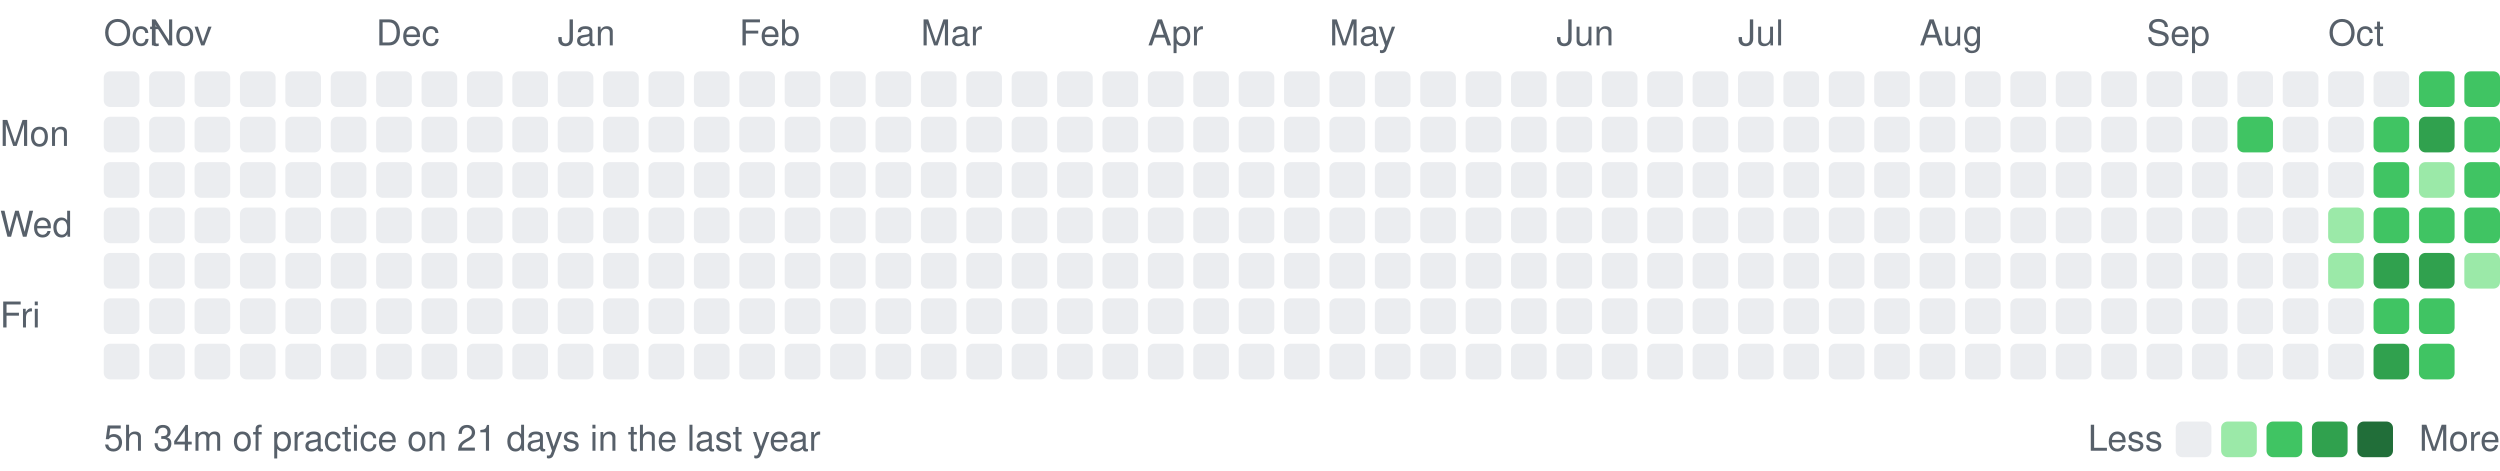
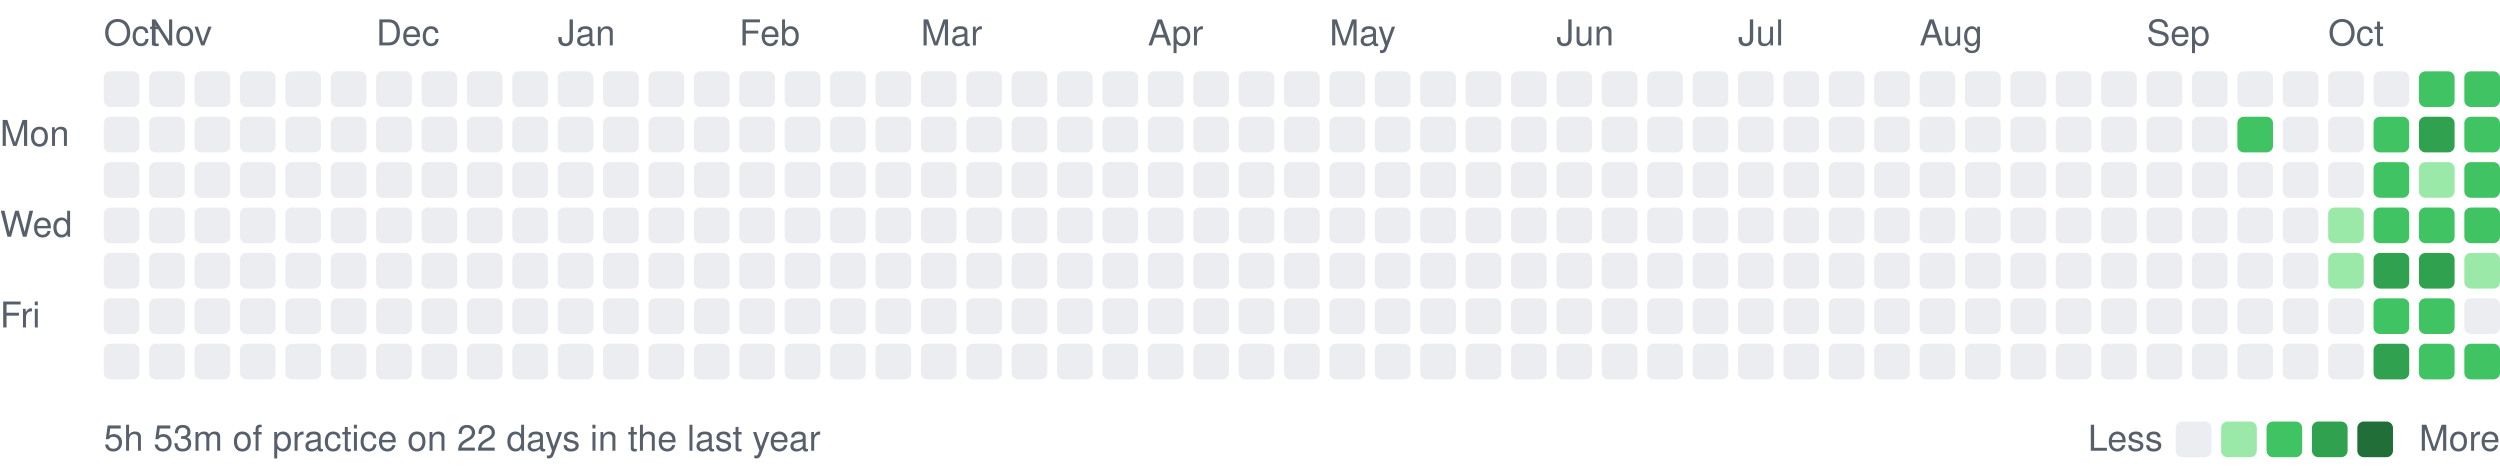
<svg xmlns="http://www.w3.org/2000/svg" width="771" height="145" viewBox="0 0 771 145" font-family="-apple-system, BlinkMacSystemFont, 'Segoe UI', Helvetica, Arial, sans-serif" font-size="11">
  <style>
.kc-t { fill: #57606a; }
.kc-h { fill: #24292f; }
.kc-g { stroke: #d0d7de; }
.kc-l0 { fill: #ebedf0; }
.kc-l1 { fill: #9be9a8; }
.kc-l2 { fill: #40c463; }
.kc-l3 { fill: #30a14e; }
.kc-l4 { fill: #216e39; }
.kc-line { stroke: #2da44e; }
.kc-dot { fill: #2da44e; }
@media (prefers-color-scheme: dark) {
:root:not([data-theme="light"]) .kc-t { fill: #8b949e; }
:root:not([data-theme="light"]) .kc-h { fill: #e6edf3; }
:root:not([data-theme="light"]) .kc-g { stroke: #30363d; }
:root:not([data-theme="light"]) .kc-l0 { fill: #262a31; }
:root:not([data-theme="light"]) .kc-l1 { fill: #0e4429; }
:root:not([data-theme="light"]) .kc-l2 { fill: #006d32; }
:root:not([data-theme="light"]) .kc-l3 { fill: #26a641; }
:root:not([data-theme="light"]) .kc-l4 { fill: #39d353; }
:root:not([data-theme="light"]) .kc-line { stroke: #3fb950; }
:root:not([data-theme="light"]) .kc-dot { fill: #3fb950; }
}
:root[data-theme="dark"] .kc-t { fill: #8b949e; }
:root[data-theme="dark"] .kc-h { fill: #e6edf3; }
:root[data-theme="dark"] .kc-g { stroke: #30363d; }
:root[data-theme="dark"] .kc-l0 { fill: #262a31; }
:root[data-theme="dark"] .kc-l1 { fill: #0e4429; }
:root[data-theme="dark"] .kc-l2 { fill: #006d32; }
:root[data-theme="dark"] .kc-l3 { fill: #26a641; }
:root[data-theme="dark"] .kc-l4 { fill: #39d353; }
:root[data-theme="dark"] .kc-line { stroke: #3fb950; }
:root[data-theme="dark"] .kc-dot { fill: #3fb950; }
</style>
  <text class="kc-t" x="32" y="14">Oct</text>
  <text class="kc-t" x="46" y="14">Nov</text>
  <text class="kc-t" x="116" y="14">Dec</text>
  <text class="kc-t" x="172" y="14">Jan</text>
  <text class="kc-t" x="228" y="14">Feb</text>
  <text class="kc-t" x="284" y="14">Mar</text>
  <text class="kc-t" x="354" y="14">Apr</text>
  <text class="kc-t" x="410" y="14">May</text>
  <text class="kc-t" x="480" y="14">Jun</text>
  <text class="kc-t" x="536" y="14">Jul</text>
  <text class="kc-t" x="592" y="14">Aug</text>
  <text class="kc-t" x="662" y="14">Sep</text>
  <text class="kc-t" x="718" y="14">Oct</text>
  <text class="kc-t" x="0" y="45">Mon</text>
  <text class="kc-t" x="0" y="73">Wed</text>
  <text class="kc-t" x="0" y="101">Fri</text>
  <rect class="kc-l0" x="32" y="22" width="11" height="11" rx="2" />
  <rect class="kc-l0" x="32" y="36" width="11" height="11" rx="2" />
  <rect class="kc-l0" x="32" y="50" width="11" height="11" rx="2" />
  <rect class="kc-l0" x="32" y="64" width="11" height="11" rx="2" />
  <rect class="kc-l0" x="32" y="78" width="11" height="11" rx="2" />
  <rect class="kc-l0" x="32" y="92" width="11" height="11" rx="2" />
  <rect class="kc-l0" x="32" y="106" width="11" height="11" rx="2" />
  <rect class="kc-l0" x="46" y="22" width="11" height="11" rx="2" />
  <rect class="kc-l0" x="46" y="36" width="11" height="11" rx="2" />
  <rect class="kc-l0" x="46" y="50" width="11" height="11" rx="2" />
  <rect class="kc-l0" x="46" y="64" width="11" height="11" rx="2" />
  <rect class="kc-l0" x="46" y="78" width="11" height="11" rx="2" />
  <rect class="kc-l0" x="46" y="92" width="11" height="11" rx="2" />
  <rect class="kc-l0" x="46" y="106" width="11" height="11" rx="2" />
  <rect class="kc-l0" x="60" y="22" width="11" height="11" rx="2" />
  <rect class="kc-l0" x="60" y="36" width="11" height="11" rx="2" />
  <rect class="kc-l0" x="60" y="50" width="11" height="11" rx="2" />
  <rect class="kc-l0" x="60" y="64" width="11" height="11" rx="2" />
  <rect class="kc-l0" x="60" y="78" width="11" height="11" rx="2" />
  <rect class="kc-l0" x="60" y="92" width="11" height="11" rx="2" />
  <rect class="kc-l0" x="60" y="106" width="11" height="11" rx="2" />
  <rect class="kc-l0" x="74" y="22" width="11" height="11" rx="2" />
  <rect class="kc-l0" x="74" y="36" width="11" height="11" rx="2" />
  <rect class="kc-l0" x="74" y="50" width="11" height="11" rx="2" />
  <rect class="kc-l0" x="74" y="64" width="11" height="11" rx="2" />
  <rect class="kc-l0" x="74" y="78" width="11" height="11" rx="2" />
  <rect class="kc-l0" x="74" y="92" width="11" height="11" rx="2" />
  <rect class="kc-l0" x="74" y="106" width="11" height="11" rx="2" />
  <rect class="kc-l0" x="88" y="22" width="11" height="11" rx="2" />
  <rect class="kc-l0" x="88" y="36" width="11" height="11" rx="2" />
  <rect class="kc-l0" x="88" y="50" width="11" height="11" rx="2" />
  <rect class="kc-l0" x="88" y="64" width="11" height="11" rx="2" />
  <rect class="kc-l0" x="88" y="78" width="11" height="11" rx="2" />
  <rect class="kc-l0" x="88" y="92" width="11" height="11" rx="2" />
  <rect class="kc-l0" x="88" y="106" width="11" height="11" rx="2" />
  <rect class="kc-l0" x="102" y="22" width="11" height="11" rx="2" />
  <rect class="kc-l0" x="102" y="36" width="11" height="11" rx="2" />
  <rect class="kc-l0" x="102" y="50" width="11" height="11" rx="2" />
  <rect class="kc-l0" x="102" y="64" width="11" height="11" rx="2" />
  <rect class="kc-l0" x="102" y="78" width="11" height="11" rx="2" />
  <rect class="kc-l0" x="102" y="92" width="11" height="11" rx="2" />
  <rect class="kc-l0" x="102" y="106" width="11" height="11" rx="2" />
  <rect class="kc-l0" x="116" y="22" width="11" height="11" rx="2" />
  <rect class="kc-l0" x="116" y="36" width="11" height="11" rx="2" />
  <rect class="kc-l0" x="116" y="50" width="11" height="11" rx="2" />
  <rect class="kc-l0" x="116" y="64" width="11" height="11" rx="2" />
  <rect class="kc-l0" x="116" y="78" width="11" height="11" rx="2" />
  <rect class="kc-l0" x="116" y="92" width="11" height="11" rx="2" />
  <rect class="kc-l0" x="116" y="106" width="11" height="11" rx="2" />
  <rect class="kc-l0" x="130" y="22" width="11" height="11" rx="2" />
  <rect class="kc-l0" x="130" y="36" width="11" height="11" rx="2" />
  <rect class="kc-l0" x="130" y="50" width="11" height="11" rx="2" />
  <rect class="kc-l0" x="130" y="64" width="11" height="11" rx="2" />
  <rect class="kc-l0" x="130" y="78" width="11" height="11" rx="2" />
  <rect class="kc-l0" x="130" y="92" width="11" height="11" rx="2" />
  <rect class="kc-l0" x="130" y="106" width="11" height="11" rx="2" />
  <rect class="kc-l0" x="144" y="22" width="11" height="11" rx="2" />
  <rect class="kc-l0" x="144" y="36" width="11" height="11" rx="2" />
  <rect class="kc-l0" x="144" y="50" width="11" height="11" rx="2" />
  <rect class="kc-l0" x="144" y="64" width="11" height="11" rx="2" />
  <rect class="kc-l0" x="144" y="78" width="11" height="11" rx="2" />
  <rect class="kc-l0" x="144" y="92" width="11" height="11" rx="2" />
  <rect class="kc-l0" x="144" y="106" width="11" height="11" rx="2" />
  <rect class="kc-l0" x="158" y="22" width="11" height="11" rx="2" />
  <rect class="kc-l0" x="158" y="36" width="11" height="11" rx="2" />
  <rect class="kc-l0" x="158" y="50" width="11" height="11" rx="2" />
  <rect class="kc-l0" x="158" y="64" width="11" height="11" rx="2" />
  <rect class="kc-l0" x="158" y="78" width="11" height="11" rx="2" />
  <rect class="kc-l0" x="158" y="92" width="11" height="11" rx="2" />
  <rect class="kc-l0" x="158" y="106" width="11" height="11" rx="2" />
  <rect class="kc-l0" x="172" y="22" width="11" height="11" rx="2" />
  <rect class="kc-l0" x="172" y="36" width="11" height="11" rx="2" />
  <rect class="kc-l0" x="172" y="50" width="11" height="11" rx="2" />
  <rect class="kc-l0" x="172" y="64" width="11" height="11" rx="2" />
  <rect class="kc-l0" x="172" y="78" width="11" height="11" rx="2" />
  <rect class="kc-l0" x="172" y="92" width="11" height="11" rx="2" />
  <rect class="kc-l0" x="172" y="106" width="11" height="11" rx="2" />
  <rect class="kc-l0" x="186" y="22" width="11" height="11" rx="2" />
  <rect class="kc-l0" x="186" y="36" width="11" height="11" rx="2" />
  <rect class="kc-l0" x="186" y="50" width="11" height="11" rx="2" />
  <rect class="kc-l0" x="186" y="64" width="11" height="11" rx="2" />
  <rect class="kc-l0" x="186" y="78" width="11" height="11" rx="2" />
  <rect class="kc-l0" x="186" y="92" width="11" height="11" rx="2" />
  <rect class="kc-l0" x="186" y="106" width="11" height="11" rx="2" />
  <rect class="kc-l0" x="200" y="22" width="11" height="11" rx="2" />
  <rect class="kc-l0" x="200" y="36" width="11" height="11" rx="2" />
  <rect class="kc-l0" x="200" y="50" width="11" height="11" rx="2" />
  <rect class="kc-l0" x="200" y="64" width="11" height="11" rx="2" />
  <rect class="kc-l0" x="200" y="78" width="11" height="11" rx="2" />
  <rect class="kc-l0" x="200" y="92" width="11" height="11" rx="2" />
  <rect class="kc-l0" x="200" y="106" width="11" height="11" rx="2" />
  <rect class="kc-l0" x="214" y="22" width="11" height="11" rx="2" />
  <rect class="kc-l0" x="214" y="36" width="11" height="11" rx="2" />
  <rect class="kc-l0" x="214" y="50" width="11" height="11" rx="2" />
  <rect class="kc-l0" x="214" y="64" width="11" height="11" rx="2" />
  <rect class="kc-l0" x="214" y="78" width="11" height="11" rx="2" />
  <rect class="kc-l0" x="214" y="92" width="11" height="11" rx="2" />
  <rect class="kc-l0" x="214" y="106" width="11" height="11" rx="2" />
  <rect class="kc-l0" x="228" y="22" width="11" height="11" rx="2" />
  <rect class="kc-l0" x="228" y="36" width="11" height="11" rx="2" />
  <rect class="kc-l0" x="228" y="50" width="11" height="11" rx="2" />
  <rect class="kc-l0" x="228" y="64" width="11" height="11" rx="2" />
  <rect class="kc-l0" x="228" y="78" width="11" height="11" rx="2" />
  <rect class="kc-l0" x="228" y="92" width="11" height="11" rx="2" />
  <rect class="kc-l0" x="228" y="106" width="11" height="11" rx="2" />
  <rect class="kc-l0" x="242" y="22" width="11" height="11" rx="2" />
  <rect class="kc-l0" x="242" y="36" width="11" height="11" rx="2" />
  <rect class="kc-l0" x="242" y="50" width="11" height="11" rx="2" />
  <rect class="kc-l0" x="242" y="64" width="11" height="11" rx="2" />
  <rect class="kc-l0" x="242" y="78" width="11" height="11" rx="2" />
  <rect class="kc-l0" x="242" y="92" width="11" height="11" rx="2" />
  <rect class="kc-l0" x="242" y="106" width="11" height="11" rx="2" />
  <rect class="kc-l0" x="256" y="22" width="11" height="11" rx="2" />
  <rect class="kc-l0" x="256" y="36" width="11" height="11" rx="2" />
  <rect class="kc-l0" x="256" y="50" width="11" height="11" rx="2" />
  <rect class="kc-l0" x="256" y="64" width="11" height="11" rx="2" />
  <rect class="kc-l0" x="256" y="78" width="11" height="11" rx="2" />
  <rect class="kc-l0" x="256" y="92" width="11" height="11" rx="2" />
  <rect class="kc-l0" x="256" y="106" width="11" height="11" rx="2" />
  <rect class="kc-l0" x="270" y="22" width="11" height="11" rx="2" />
  <rect class="kc-l0" x="270" y="36" width="11" height="11" rx="2" />
  <rect class="kc-l0" x="270" y="50" width="11" height="11" rx="2" />
  <rect class="kc-l0" x="270" y="64" width="11" height="11" rx="2" />
  <rect class="kc-l0" x="270" y="78" width="11" height="11" rx="2" />
  <rect class="kc-l0" x="270" y="92" width="11" height="11" rx="2" />
  <rect class="kc-l0" x="270" y="106" width="11" height="11" rx="2" />
  <rect class="kc-l0" x="284" y="22" width="11" height="11" rx="2" />
  <rect class="kc-l0" x="284" y="36" width="11" height="11" rx="2" />
  <rect class="kc-l0" x="284" y="50" width="11" height="11" rx="2" />
  <rect class="kc-l0" x="284" y="64" width="11" height="11" rx="2" />
  <rect class="kc-l0" x="284" y="78" width="11" height="11" rx="2" />
  <rect class="kc-l0" x="284" y="92" width="11" height="11" rx="2" />
  <rect class="kc-l0" x="284" y="106" width="11" height="11" rx="2" />
  <rect class="kc-l0" x="298" y="22" width="11" height="11" rx="2" />
  <rect class="kc-l0" x="298" y="36" width="11" height="11" rx="2" />
  <rect class="kc-l0" x="298" y="50" width="11" height="11" rx="2" />
  <rect class="kc-l0" x="298" y="64" width="11" height="11" rx="2" />
  <rect class="kc-l0" x="298" y="78" width="11" height="11" rx="2" />
  <rect class="kc-l0" x="298" y="92" width="11" height="11" rx="2" />
  <rect class="kc-l0" x="298" y="106" width="11" height="11" rx="2" />
  <rect class="kc-l0" x="312" y="22" width="11" height="11" rx="2" />
  <rect class="kc-l0" x="312" y="36" width="11" height="11" rx="2" />
  <rect class="kc-l0" x="312" y="50" width="11" height="11" rx="2" />
  <rect class="kc-l0" x="312" y="64" width="11" height="11" rx="2" />
  <rect class="kc-l0" x="312" y="78" width="11" height="11" rx="2" />
  <rect class="kc-l0" x="312" y="92" width="11" height="11" rx="2" />
  <rect class="kc-l0" x="312" y="106" width="11" height="11" rx="2" />
  <rect class="kc-l0" x="326" y="22" width="11" height="11" rx="2" />
  <rect class="kc-l0" x="326" y="36" width="11" height="11" rx="2" />
  <rect class="kc-l0" x="326" y="50" width="11" height="11" rx="2" />
  <rect class="kc-l0" x="326" y="64" width="11" height="11" rx="2" />
  <rect class="kc-l0" x="326" y="78" width="11" height="11" rx="2" />
  <rect class="kc-l0" x="326" y="92" width="11" height="11" rx="2" />
  <rect class="kc-l0" x="326" y="106" width="11" height="11" rx="2" />
  <rect class="kc-l0" x="340" y="22" width="11" height="11" rx="2" />
  <rect class="kc-l0" x="340" y="36" width="11" height="11" rx="2" />
  <rect class="kc-l0" x="340" y="50" width="11" height="11" rx="2" />
  <rect class="kc-l0" x="340" y="64" width="11" height="11" rx="2" />
  <rect class="kc-l0" x="340" y="78" width="11" height="11" rx="2" />
  <rect class="kc-l0" x="340" y="92" width="11" height="11" rx="2" />
  <rect class="kc-l0" x="340" y="106" width="11" height="11" rx="2" />
  <rect class="kc-l0" x="354" y="22" width="11" height="11" rx="2" />
  <rect class="kc-l0" x="354" y="36" width="11" height="11" rx="2" />
  <rect class="kc-l0" x="354" y="50" width="11" height="11" rx="2" />
  <rect class="kc-l0" x="354" y="64" width="11" height="11" rx="2" />
  <rect class="kc-l0" x="354" y="78" width="11" height="11" rx="2" />
  <rect class="kc-l0" x="354" y="92" width="11" height="11" rx="2" />
  <rect class="kc-l0" x="354" y="106" width="11" height="11" rx="2" />
  <rect class="kc-l0" x="368" y="22" width="11" height="11" rx="2" />
  <rect class="kc-l0" x="368" y="36" width="11" height="11" rx="2" />
  <rect class="kc-l0" x="368" y="50" width="11" height="11" rx="2" />
  <rect class="kc-l0" x="368" y="64" width="11" height="11" rx="2" />
  <rect class="kc-l0" x="368" y="78" width="11" height="11" rx="2" />
  <rect class="kc-l0" x="368" y="92" width="11" height="11" rx="2" />
  <rect class="kc-l0" x="368" y="106" width="11" height="11" rx="2" />
  <rect class="kc-l0" x="382" y="22" width="11" height="11" rx="2" />
  <rect class="kc-l0" x="382" y="36" width="11" height="11" rx="2" />
  <rect class="kc-l0" x="382" y="50" width="11" height="11" rx="2" />
  <rect class="kc-l0" x="382" y="64" width="11" height="11" rx="2" />
  <rect class="kc-l0" x="382" y="78" width="11" height="11" rx="2" />
  <rect class="kc-l0" x="382" y="92" width="11" height="11" rx="2" />
  <rect class="kc-l0" x="382" y="106" width="11" height="11" rx="2" />
  <rect class="kc-l0" x="396" y="22" width="11" height="11" rx="2" />
  <rect class="kc-l0" x="396" y="36" width="11" height="11" rx="2" />
  <rect class="kc-l0" x="396" y="50" width="11" height="11" rx="2" />
  <rect class="kc-l0" x="396" y="64" width="11" height="11" rx="2" />
  <rect class="kc-l0" x="396" y="78" width="11" height="11" rx="2" />
  <rect class="kc-l0" x="396" y="92" width="11" height="11" rx="2" />
  <rect class="kc-l0" x="396" y="106" width="11" height="11" rx="2" />
  <rect class="kc-l0" x="410" y="22" width="11" height="11" rx="2" />
  <rect class="kc-l0" x="410" y="36" width="11" height="11" rx="2" />
  <rect class="kc-l0" x="410" y="50" width="11" height="11" rx="2" />
  <rect class="kc-l0" x="410" y="64" width="11" height="11" rx="2" />
  <rect class="kc-l0" x="410" y="78" width="11" height="11" rx="2" />
  <rect class="kc-l0" x="410" y="92" width="11" height="11" rx="2" />
  <rect class="kc-l0" x="410" y="106" width="11" height="11" rx="2" />
  <rect class="kc-l0" x="424" y="22" width="11" height="11" rx="2" />
  <rect class="kc-l0" x="424" y="36" width="11" height="11" rx="2" />
  <rect class="kc-l0" x="424" y="50" width="11" height="11" rx="2" />
  <rect class="kc-l0" x="424" y="64" width="11" height="11" rx="2" />
  <rect class="kc-l0" x="424" y="78" width="11" height="11" rx="2" />
  <rect class="kc-l0" x="424" y="92" width="11" height="11" rx="2" />
  <rect class="kc-l0" x="424" y="106" width="11" height="11" rx="2" />
  <rect class="kc-l0" x="438" y="22" width="11" height="11" rx="2" />
  <rect class="kc-l0" x="438" y="36" width="11" height="11" rx="2" />
  <rect class="kc-l0" x="438" y="50" width="11" height="11" rx="2" />
  <rect class="kc-l0" x="438" y="64" width="11" height="11" rx="2" />
  <rect class="kc-l0" x="438" y="78" width="11" height="11" rx="2" />
  <rect class="kc-l0" x="438" y="92" width="11" height="11" rx="2" />
  <rect class="kc-l0" x="438" y="106" width="11" height="11" rx="2" />
  <rect class="kc-l0" x="452" y="22" width="11" height="11" rx="2" />
  <rect class="kc-l0" x="452" y="36" width="11" height="11" rx="2" />
  <rect class="kc-l0" x="452" y="50" width="11" height="11" rx="2" />
  <rect class="kc-l0" x="452" y="64" width="11" height="11" rx="2" />
  <rect class="kc-l0" x="452" y="78" width="11" height="11" rx="2" />
  <rect class="kc-l0" x="452" y="92" width="11" height="11" rx="2" />
  <rect class="kc-l0" x="452" y="106" width="11" height="11" rx="2" />
  <rect class="kc-l0" x="466" y="22" width="11" height="11" rx="2" />
  <rect class="kc-l0" x="466" y="36" width="11" height="11" rx="2" />
  <rect class="kc-l0" x="466" y="50" width="11" height="11" rx="2" />
  <rect class="kc-l0" x="466" y="64" width="11" height="11" rx="2" />
  <rect class="kc-l0" x="466" y="78" width="11" height="11" rx="2" />
  <rect class="kc-l0" x="466" y="92" width="11" height="11" rx="2" />
  <rect class="kc-l0" x="466" y="106" width="11" height="11" rx="2" />
  <rect class="kc-l0" x="480" y="22" width="11" height="11" rx="2" />
  <rect class="kc-l0" x="480" y="36" width="11" height="11" rx="2" />
  <rect class="kc-l0" x="480" y="50" width="11" height="11" rx="2" />
  <rect class="kc-l0" x="480" y="64" width="11" height="11" rx="2" />
  <rect class="kc-l0" x="480" y="78" width="11" height="11" rx="2" />
  <rect class="kc-l0" x="480" y="92" width="11" height="11" rx="2" />
  <rect class="kc-l0" x="480" y="106" width="11" height="11" rx="2" />
  <rect class="kc-l0" x="494" y="22" width="11" height="11" rx="2" />
  <rect class="kc-l0" x="494" y="36" width="11" height="11" rx="2" />
  <rect class="kc-l0" x="494" y="50" width="11" height="11" rx="2" />
  <rect class="kc-l0" x="494" y="64" width="11" height="11" rx="2" />
  <rect class="kc-l0" x="494" y="78" width="11" height="11" rx="2" />
  <rect class="kc-l0" x="494" y="92" width="11" height="11" rx="2" />
  <rect class="kc-l0" x="494" y="106" width="11" height="11" rx="2" />
  <rect class="kc-l0" x="508" y="22" width="11" height="11" rx="2" />
  <rect class="kc-l0" x="508" y="36" width="11" height="11" rx="2" />
  <rect class="kc-l0" x="508" y="50" width="11" height="11" rx="2" />
  <rect class="kc-l0" x="508" y="64" width="11" height="11" rx="2" />
  <rect class="kc-l0" x="508" y="78" width="11" height="11" rx="2" />
  <rect class="kc-l0" x="508" y="92" width="11" height="11" rx="2" />
  <rect class="kc-l0" x="508" y="106" width="11" height="11" rx="2" />
  <rect class="kc-l0" x="522" y="22" width="11" height="11" rx="2" />
  <rect class="kc-l0" x="522" y="36" width="11" height="11" rx="2" />
  <rect class="kc-l0" x="522" y="50" width="11" height="11" rx="2" />
  <rect class="kc-l0" x="522" y="64" width="11" height="11" rx="2" />
  <rect class="kc-l0" x="522" y="78" width="11" height="11" rx="2" />
  <rect class="kc-l0" x="522" y="92" width="11" height="11" rx="2" />
  <rect class="kc-l0" x="522" y="106" width="11" height="11" rx="2" />
  <rect class="kc-l0" x="536" y="22" width="11" height="11" rx="2" />
  <rect class="kc-l0" x="536" y="36" width="11" height="11" rx="2" />
  <rect class="kc-l0" x="536" y="50" width="11" height="11" rx="2" />
  <rect class="kc-l0" x="536" y="64" width="11" height="11" rx="2" />
  <rect class="kc-l0" x="536" y="78" width="11" height="11" rx="2" />
  <rect class="kc-l0" x="536" y="92" width="11" height="11" rx="2" />
  <rect class="kc-l0" x="536" y="106" width="11" height="11" rx="2" />
  <rect class="kc-l0" x="550" y="22" width="11" height="11" rx="2" />
  <rect class="kc-l0" x="550" y="36" width="11" height="11" rx="2" />
  <rect class="kc-l0" x="550" y="50" width="11" height="11" rx="2" />
  <rect class="kc-l0" x="550" y="64" width="11" height="11" rx="2" />
  <rect class="kc-l0" x="550" y="78" width="11" height="11" rx="2" />
  <rect class="kc-l0" x="550" y="92" width="11" height="11" rx="2" />
  <rect class="kc-l0" x="550" y="106" width="11" height="11" rx="2" />
  <rect class="kc-l0" x="564" y="22" width="11" height="11" rx="2" />
  <rect class="kc-l0" x="564" y="36" width="11" height="11" rx="2" />
  <rect class="kc-l0" x="564" y="50" width="11" height="11" rx="2" />
  <rect class="kc-l0" x="564" y="64" width="11" height="11" rx="2" />
  <rect class="kc-l0" x="564" y="78" width="11" height="11" rx="2" />
  <rect class="kc-l0" x="564" y="92" width="11" height="11" rx="2" />
  <rect class="kc-l0" x="564" y="106" width="11" height="11" rx="2" />
  <rect class="kc-l0" x="578" y="22" width="11" height="11" rx="2" />
  <rect class="kc-l0" x="578" y="36" width="11" height="11" rx="2" />
  <rect class="kc-l0" x="578" y="50" width="11" height="11" rx="2" />
  <rect class="kc-l0" x="578" y="64" width="11" height="11" rx="2" />
  <rect class="kc-l0" x="578" y="78" width="11" height="11" rx="2" />
  <rect class="kc-l0" x="578" y="92" width="11" height="11" rx="2" />
  <rect class="kc-l0" x="578" y="106" width="11" height="11" rx="2" />
  <rect class="kc-l0" x="592" y="22" width="11" height="11" rx="2" />
  <rect class="kc-l0" x="592" y="36" width="11" height="11" rx="2" />
  <rect class="kc-l0" x="592" y="50" width="11" height="11" rx="2" />
  <rect class="kc-l0" x="592" y="64" width="11" height="11" rx="2" />
  <rect class="kc-l0" x="592" y="78" width="11" height="11" rx="2" />
  <rect class="kc-l0" x="592" y="92" width="11" height="11" rx="2" />
  <rect class="kc-l0" x="592" y="106" width="11" height="11" rx="2" />
  <rect class="kc-l0" x="606" y="22" width="11" height="11" rx="2" />
  <rect class="kc-l0" x="606" y="36" width="11" height="11" rx="2" />
  <rect class="kc-l0" x="606" y="50" width="11" height="11" rx="2" />
  <rect class="kc-l0" x="606" y="64" width="11" height="11" rx="2" />
  <rect class="kc-l0" x="606" y="78" width="11" height="11" rx="2" />
  <rect class="kc-l0" x="606" y="92" width="11" height="11" rx="2" />
  <rect class="kc-l0" x="606" y="106" width="11" height="11" rx="2" />
  <rect class="kc-l0" x="620" y="22" width="11" height="11" rx="2" />
  <rect class="kc-l0" x="620" y="36" width="11" height="11" rx="2" />
  <rect class="kc-l0" x="620" y="50" width="11" height="11" rx="2" />
  <rect class="kc-l0" x="620" y="64" width="11" height="11" rx="2" />
  <rect class="kc-l0" x="620" y="78" width="11" height="11" rx="2" />
  <rect class="kc-l0" x="620" y="92" width="11" height="11" rx="2" />
  <rect class="kc-l0" x="620" y="106" width="11" height="11" rx="2" />
  <rect class="kc-l0" x="634" y="22" width="11" height="11" rx="2" />
  <rect class="kc-l0" x="634" y="36" width="11" height="11" rx="2" />
  <rect class="kc-l0" x="634" y="50" width="11" height="11" rx="2" />
  <rect class="kc-l0" x="634" y="64" width="11" height="11" rx="2" />
  <rect class="kc-l0" x="634" y="78" width="11" height="11" rx="2" />
  <rect class="kc-l0" x="634" y="92" width="11" height="11" rx="2" />
  <rect class="kc-l0" x="634" y="106" width="11" height="11" rx="2" />
  <rect class="kc-l0" x="648" y="22" width="11" height="11" rx="2" />
  <rect class="kc-l0" x="648" y="36" width="11" height="11" rx="2" />
  <rect class="kc-l0" x="648" y="50" width="11" height="11" rx="2" />
  <rect class="kc-l0" x="648" y="64" width="11" height="11" rx="2" />
  <rect class="kc-l0" x="648" y="78" width="11" height="11" rx="2" />
  <rect class="kc-l0" x="648" y="92" width="11" height="11" rx="2" />
  <rect class="kc-l0" x="648" y="106" width="11" height="11" rx="2" />
  <rect class="kc-l0" x="662" y="22" width="11" height="11" rx="2" />
  <rect class="kc-l0" x="662" y="36" width="11" height="11" rx="2" />
  <rect class="kc-l0" x="662" y="50" width="11" height="11" rx="2" />
  <rect class="kc-l0" x="662" y="64" width="11" height="11" rx="2" />
  <rect class="kc-l0" x="662" y="78" width="11" height="11" rx="2" />
  <rect class="kc-l0" x="662" y="92" width="11" height="11" rx="2" />
  <rect class="kc-l0" x="662" y="106" width="11" height="11" rx="2" />
  <rect class="kc-l0" x="676" y="22" width="11" height="11" rx="2" />
  <rect class="kc-l0" x="676" y="36" width="11" height="11" rx="2" />
  <rect class="kc-l0" x="676" y="50" width="11" height="11" rx="2" />
  <rect class="kc-l0" x="676" y="64" width="11" height="11" rx="2" />
  <rect class="kc-l0" x="676" y="78" width="11" height="11" rx="2" />
  <rect class="kc-l0" x="676" y="92" width="11" height="11" rx="2" />
  <rect class="kc-l0" x="676" y="106" width="11" height="11" rx="2" />
  <rect class="kc-l0" x="690" y="22" width="11" height="11" rx="2" />
  <rect class="kc-l2" x="690" y="36" width="11" height="11" rx="2" />
  <rect class="kc-l0" x="690" y="50" width="11" height="11" rx="2" />
  <rect class="kc-l0" x="690" y="64" width="11" height="11" rx="2" />
  <rect class="kc-l0" x="690" y="78" width="11" height="11" rx="2" />
  <rect class="kc-l0" x="690" y="92" width="11" height="11" rx="2" />
  <rect class="kc-l0" x="690" y="106" width="11" height="11" rx="2" />
  <rect class="kc-l0" x="704" y="22" width="11" height="11" rx="2" />
  <rect class="kc-l0" x="704" y="36" width="11" height="11" rx="2" />
  <rect class="kc-l0" x="704" y="50" width="11" height="11" rx="2" />
  <rect class="kc-l0" x="704" y="64" width="11" height="11" rx="2" />
  <rect class="kc-l0" x="704" y="78" width="11" height="11" rx="2" />
  <rect class="kc-l0" x="704" y="92" width="11" height="11" rx="2" />
  <rect class="kc-l0" x="704" y="106" width="11" height="11" rx="2" />
  <rect class="kc-l0" x="718" y="22" width="11" height="11" rx="2" />
  <rect class="kc-l0" x="718" y="36" width="11" height="11" rx="2" />
  <rect class="kc-l0" x="718" y="50" width="11" height="11" rx="2" />
  <rect class="kc-l1" x="718" y="64" width="11" height="11" rx="2" />
  <rect class="kc-l1" x="718" y="78" width="11" height="11" rx="2" />
  <rect class="kc-l0" x="718" y="92" width="11" height="11" rx="2" />
  <rect class="kc-l0" x="718" y="106" width="11" height="11" rx="2" />
  <rect class="kc-l0" x="732" y="22" width="11" height="11" rx="2" />
  <rect class="kc-l2" x="732" y="36" width="11" height="11" rx="2" />
  <rect class="kc-l2" x="732" y="50" width="11" height="11" rx="2" />
  <rect class="kc-l2" x="732" y="64" width="11" height="11" rx="2" />
  <rect class="kc-l3" x="732" y="78" width="11" height="11" rx="2" />
  <rect class="kc-l2" x="732" y="92" width="11" height="11" rx="2" />
  <rect class="kc-l3" x="732" y="106" width="11" height="11" rx="2" />
  <rect class="kc-l2" x="746" y="22" width="11" height="11" rx="2" />
  <rect class="kc-l3" x="746" y="36" width="11" height="11" rx="2" />
  <rect class="kc-l1" x="746" y="50" width="11" height="11" rx="2" />
  <rect class="kc-l2" x="746" y="64" width="11" height="11" rx="2" />
  <rect class="kc-l3" x="746" y="78" width="11" height="11" rx="2" />
  <rect class="kc-l2" x="746" y="92" width="11" height="11" rx="2" />
  <rect class="kc-l2" x="746" y="106" width="11" height="11" rx="2" />
  <rect class="kc-l2" x="760" y="22" width="11" height="11" rx="2" />
  <rect class="kc-l2" x="760" y="36" width="11" height="11" rx="2" />
  <rect class="kc-l2" x="760" y="50" width="11" height="11" rx="2" />
  <rect class="kc-l2" x="760" y="64" width="11" height="11" rx="2" />
  <rect class="kc-l1" x="760" y="78" width="11" height="11" rx="2" />
-   <text class="kc-t" x="32" y="139">5h 34m of practice on 21 days in the last year</text>
+   <rect class="kc-l0" x="760" y="92" width="11" height="11" rx="2" />
+   <rect class="kc-l2" x="760" y="106" width="11" height="11" rx="2" />
+   <text class="kc-t" x="32" y="139">5h 53m of practice on 22 days in the last year</text>
  <text class="kc-t" x="667" y="139" text-anchor="end">Less</text>
  <rect class="kc-l0" x="671" y="130" width="11" height="11" rx="2" />
  <rect class="kc-l1" x="685" y="130" width="11" height="11" rx="2" />
  <rect class="kc-l2" x="699" y="130" width="11" height="11" rx="2" />
  <rect class="kc-l3" x="713" y="130" width="11" height="11" rx="2" />
  <rect class="kc-l4" x="727" y="130" width="11" height="11" rx="2" />
  <text class="kc-t" x="771" y="139" text-anchor="end">More</text>
</svg>
